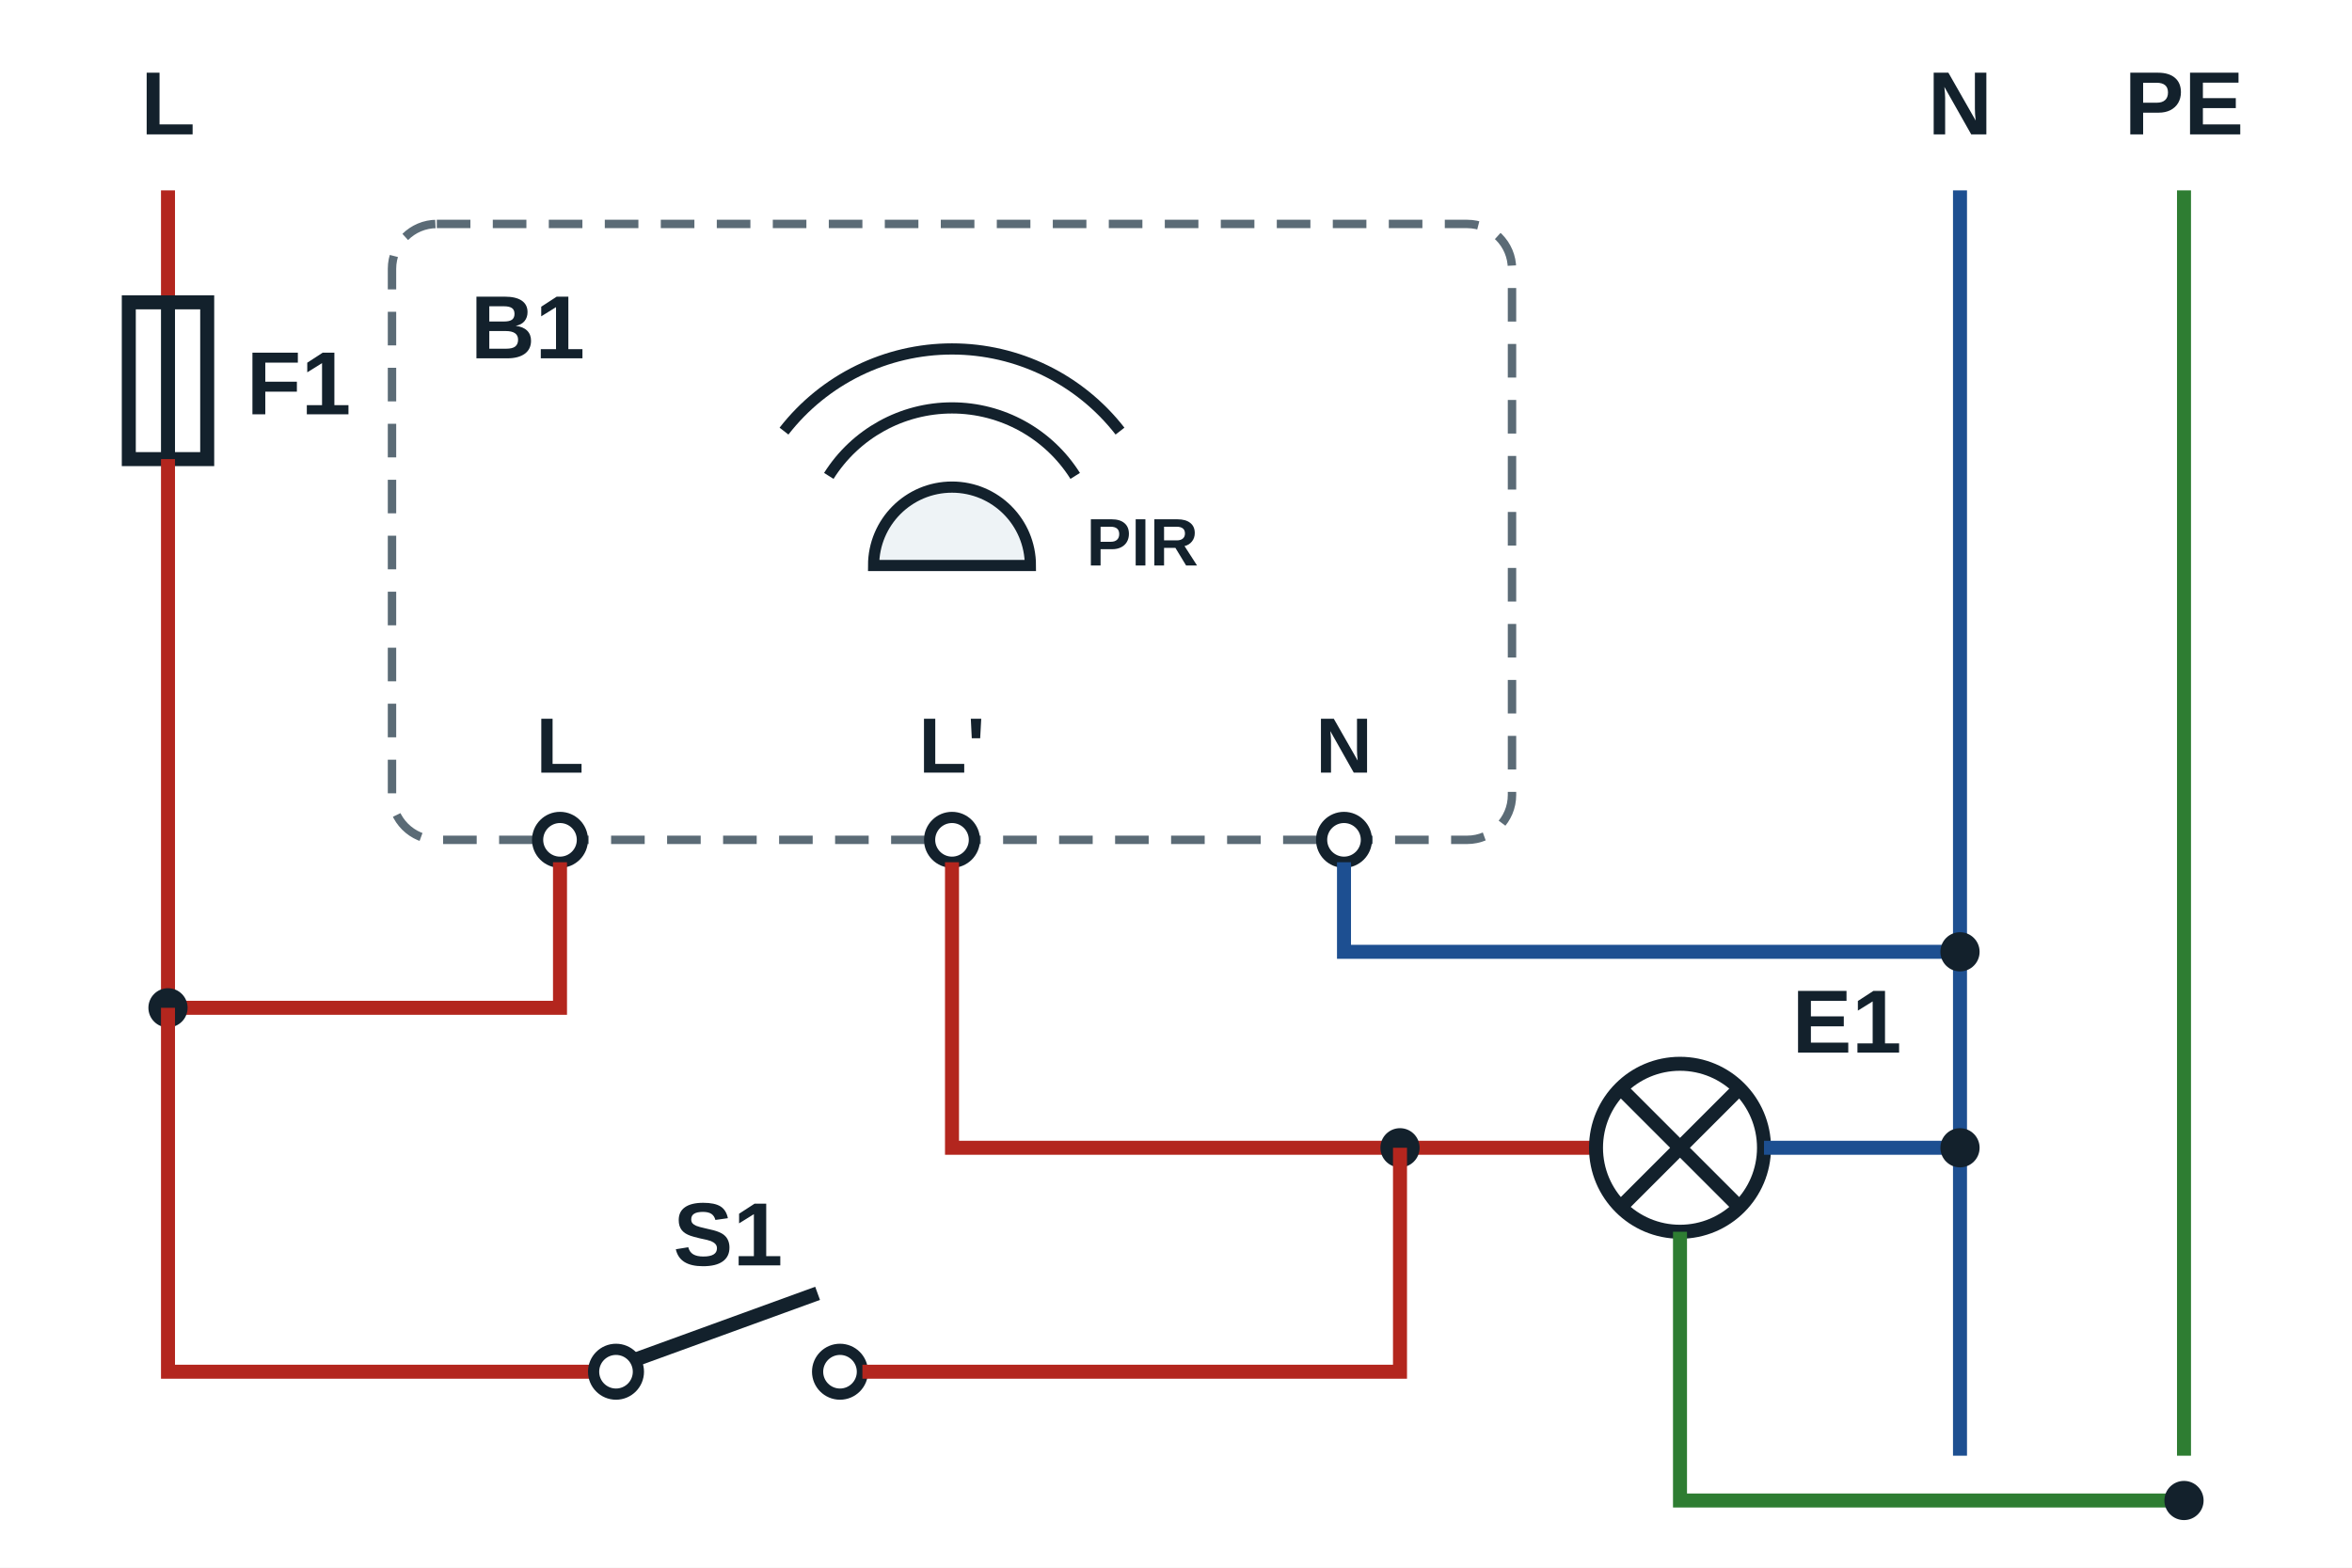
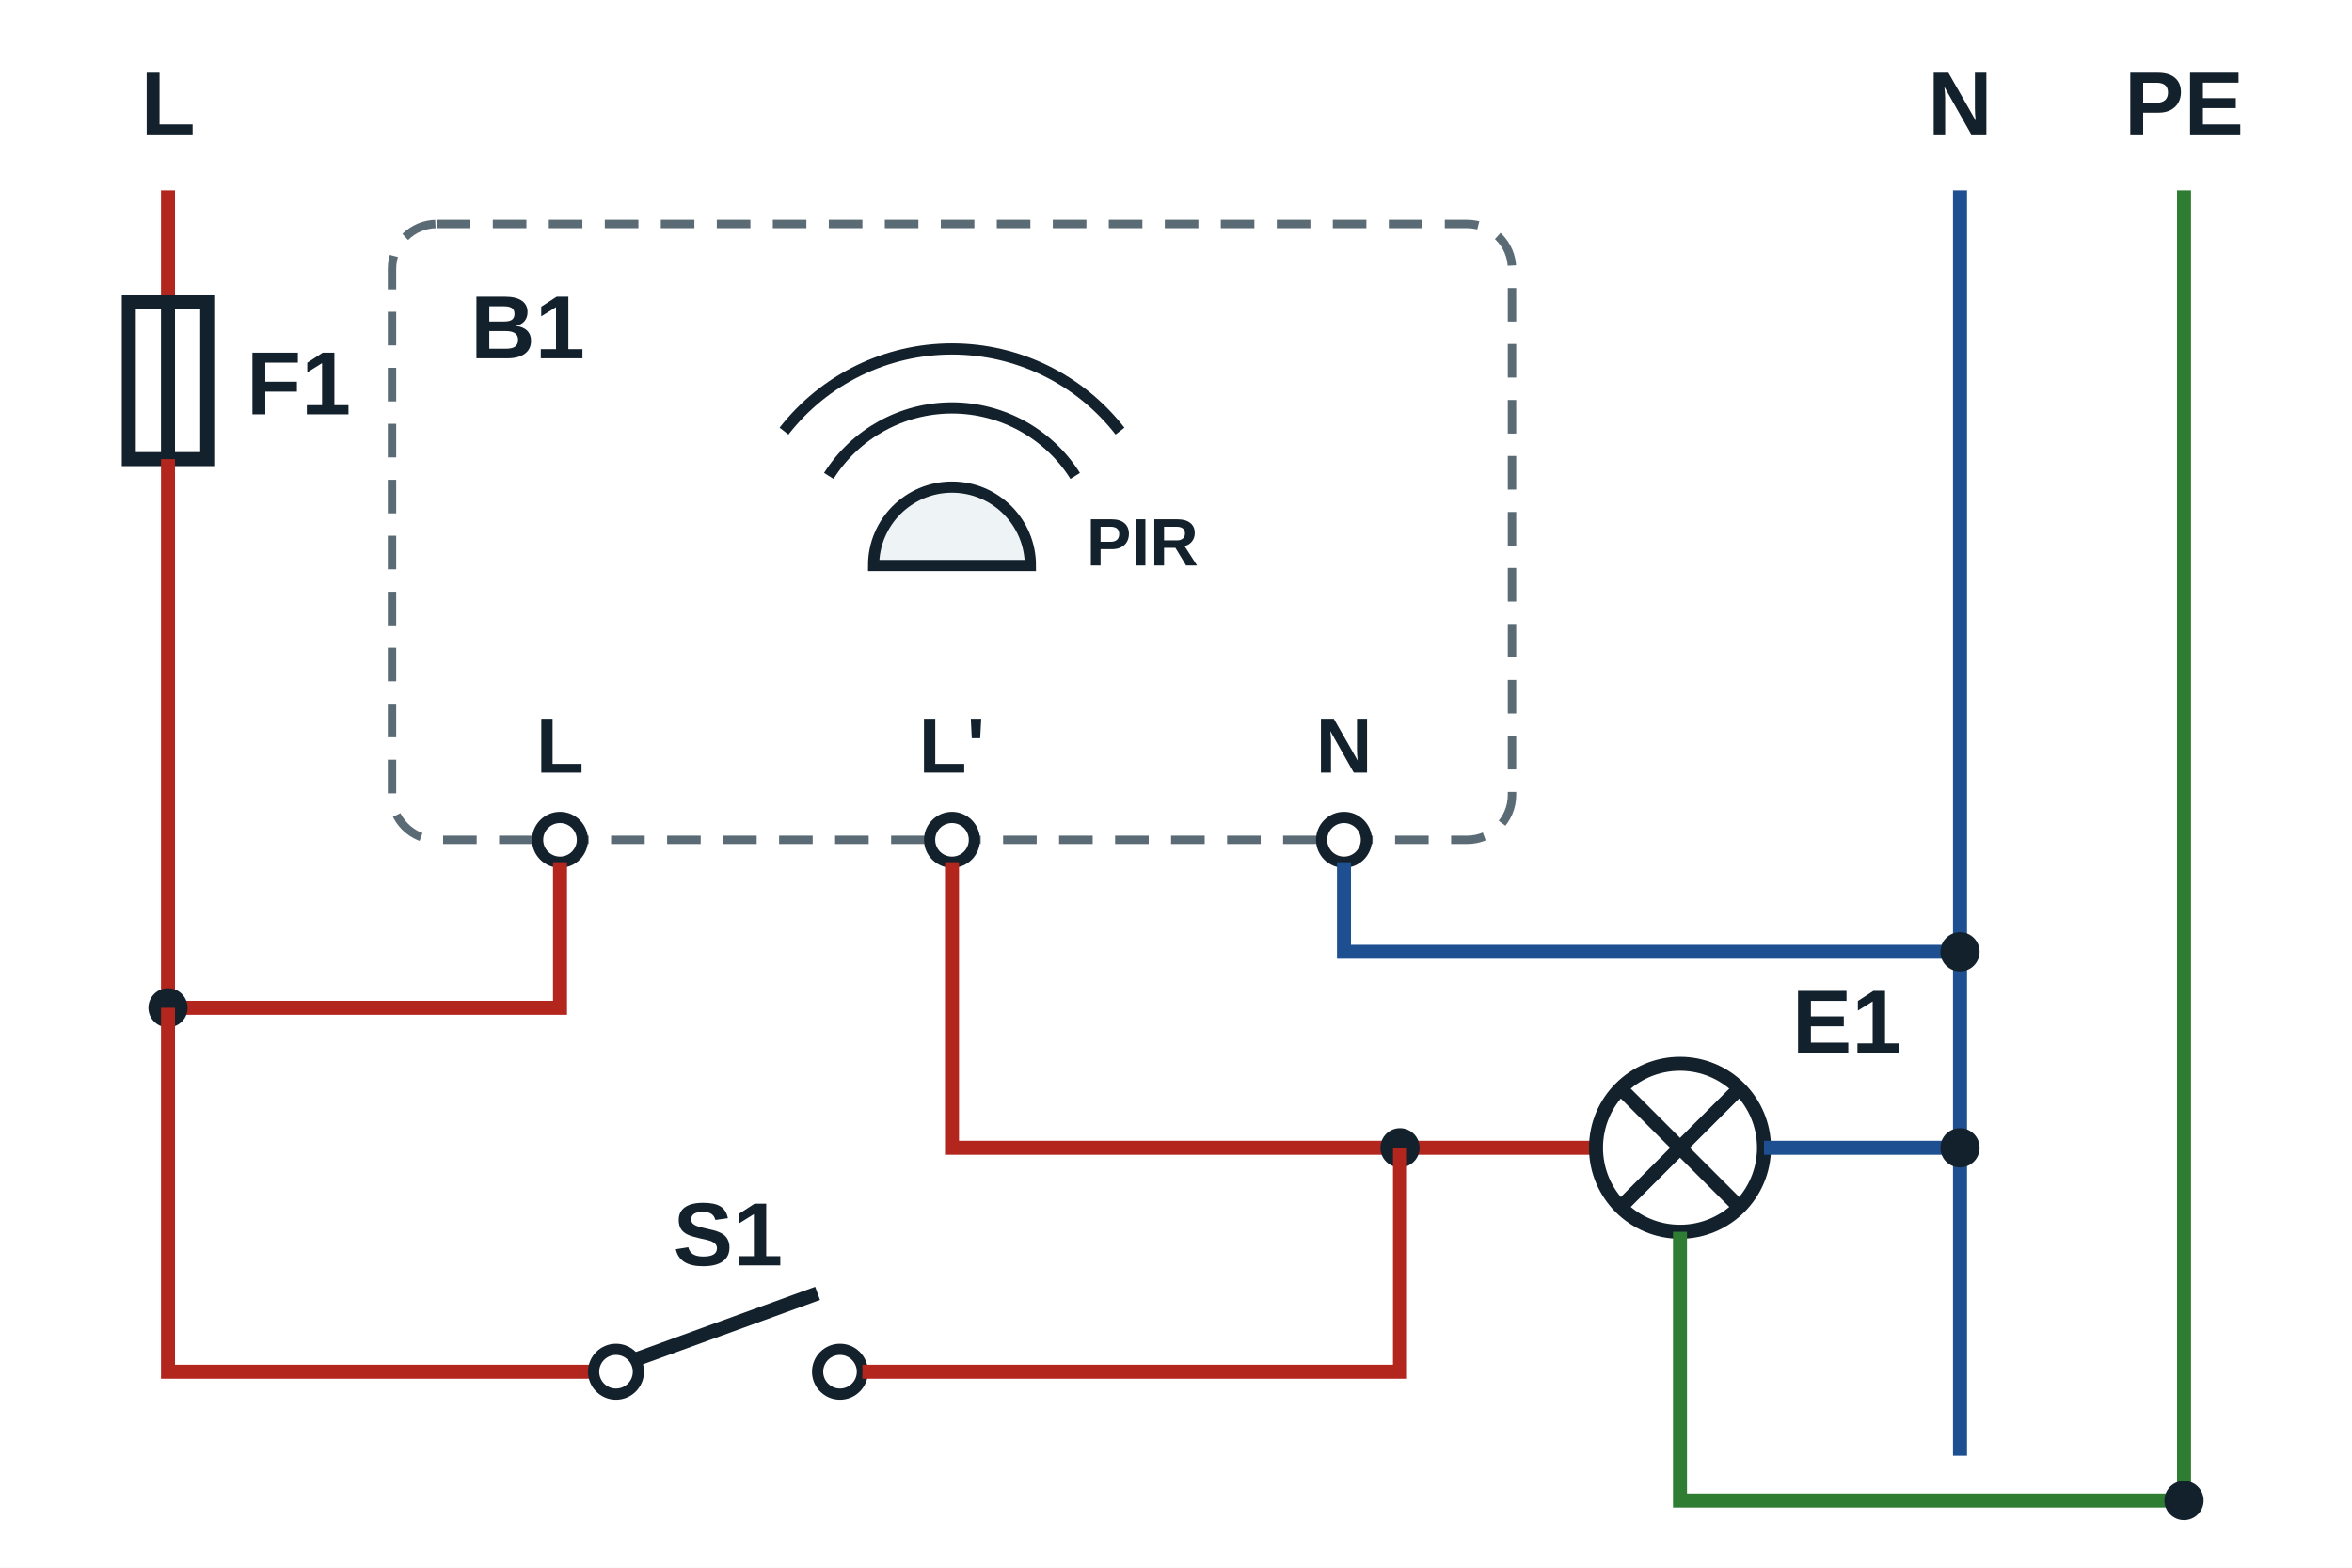
<svg xmlns="http://www.w3.org/2000/svg" viewBox="0 0 420 280" font-family="Arial, sans-serif">
  <rect width="420" height="280" fill="#fff" />
  <text x="30" y="24" font-size="16" text-anchor="middle" fill="#13212c" font-weight="bold">L</text>
  <text x="350" y="24" font-size="16" text-anchor="middle" fill="#13212c" font-weight="bold">N</text>
  <text x="390" y="24" font-size="16" text-anchor="middle" fill="#13212c" font-weight="bold">PE</text>
  <path d="M350 34V260" fill="none" stroke="#1d4f91" stroke-width="2.5" />
-   <path d="M390 34V260" fill="none" stroke="#2e7d32" stroke-width="2.5" />
+   <path d="M390 34V268" fill="none" stroke="#2e7d32" stroke-width="2.5" />
  <path d="M30 34V54" fill="none" stroke="#b3261e" stroke-width="2.5" />
  <rect x="23" y="54" width="14" height="28" fill="#fff" stroke="#13212c" stroke-width="2.5" />
  <path d="M30 54V82" fill="none" stroke="#13212c" stroke-width="2.5" />
  <text x="44" y="74" font-size="16" text-anchor="start" fill="#13212c" font-weight="bold">F1</text>
  <rect x="70" y="40" width="200" height="110" rx="8" fill="none" stroke="#5b6b76" stroke-width="1.5" stroke-dasharray="6 4" />
  <text x="84" y="64" font-size="16" text-anchor="start" fill="#13212c" font-weight="bold">B1</text>
  <path d="M156 101A14 14 0 0 1 184 101Z" fill="#eef3f6" stroke="#13212c" stroke-width="2" />
  <path d="M148 85A26 26 0 0 1 192 85" fill="none" stroke="#13212c" stroke-width="2" />
  <path d="M140 77A38 38 0 0 1 200 77" fill="none" stroke="#13212c" stroke-width="2" />
  <text x="194" y="101" font-size="12" text-anchor="start" fill="#13212c" font-weight="bold">PIR</text>
  <circle cx="100" cy="150" r="4" fill="#fff" stroke="#13212c" stroke-width="2" />
  <text x="100" y="138" font-size="14" text-anchor="middle" fill="#13212c" font-weight="bold">L</text>
  <circle cx="170" cy="150" r="4" fill="#fff" stroke="#13212c" stroke-width="2" />
  <text x="170" y="138" font-size="14" text-anchor="middle" fill="#13212c" font-weight="bold">L'</text>
  <circle cx="240" cy="150" r="4" fill="#fff" stroke="#13212c" stroke-width="2" />
  <text x="240" y="138" font-size="14" text-anchor="middle" fill="#13212c" font-weight="bold">N</text>
  <path d="M30 82V180H100V154" fill="none" stroke="#b3261e" stroke-width="2.5" />
  <circle cx="30" cy="180" r="3.5" fill="#13212c" />
  <path d="M240 154V170H350" fill="none" stroke="#1d4f91" stroke-width="2.5" />
  <circle cx="350" cy="170" r="3.5" fill="#13212c" />
  <path d="M170 154V205H285" fill="none" stroke="#b3261e" stroke-width="2.5" />
  <circle cx="250" cy="205" r="3.5" fill="#13212c" />
  <path d="M30 180V245H110" fill="none" stroke="#b3261e" stroke-width="2.5" />
  <circle cx="110" cy="245" r="4" fill="#fff" stroke="#13212c" stroke-width="2" />
  <circle cx="150" cy="245" r="4" fill="#fff" stroke="#13212c" stroke-width="2" />
  <path d="M113 243L146 231" fill="none" stroke="#13212c" stroke-width="2.5" />
  <text x="130" y="226" font-size="16" text-anchor="middle" fill="#13212c" font-weight="bold">S1</text>
  <path d="M154 245H250V205" fill="none" stroke="#b3261e" stroke-width="2.5" />
  <circle cx="300" cy="205" r="15" fill="#fff" stroke="#13212c" stroke-width="2.5" />
  <path d="M289.5 194.5L310.5 215.5M310.5 194.5L289.5 215.5" fill="none" stroke="#13212c" stroke-width="2.5" />
  <text x="320" y="188" font-size="16" text-anchor="start" fill="#13212c" font-weight="bold">E1</text>
  <path d="M315 205H350" fill="none" stroke="#1d4f91" stroke-width="2.5" />
  <circle cx="350" cy="205" r="3.5" fill="#13212c" />
  <path d="M300 220V268H390" fill="none" stroke="#2e7d32" stroke-width="2.5" />
  <circle cx="390" cy="268" r="3.5" fill="#13212c" />
</svg>
